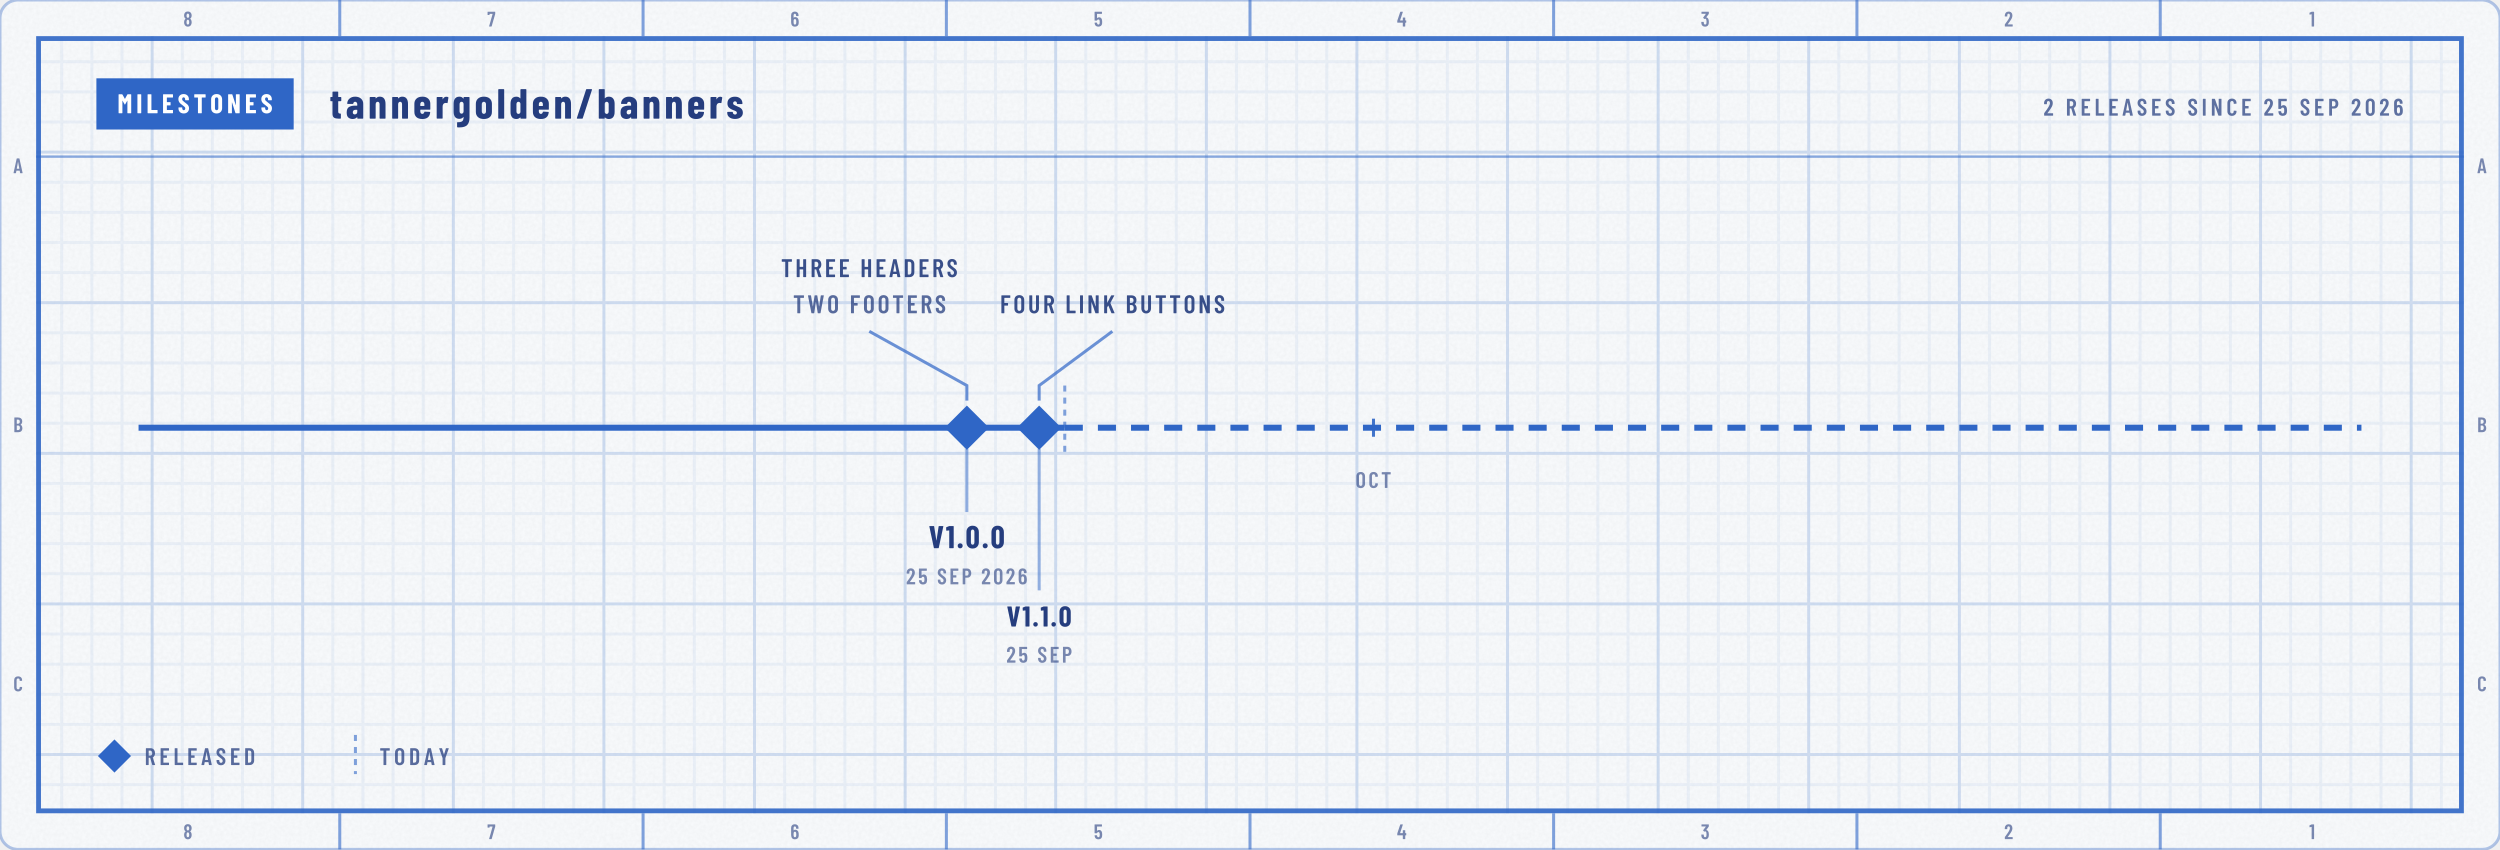
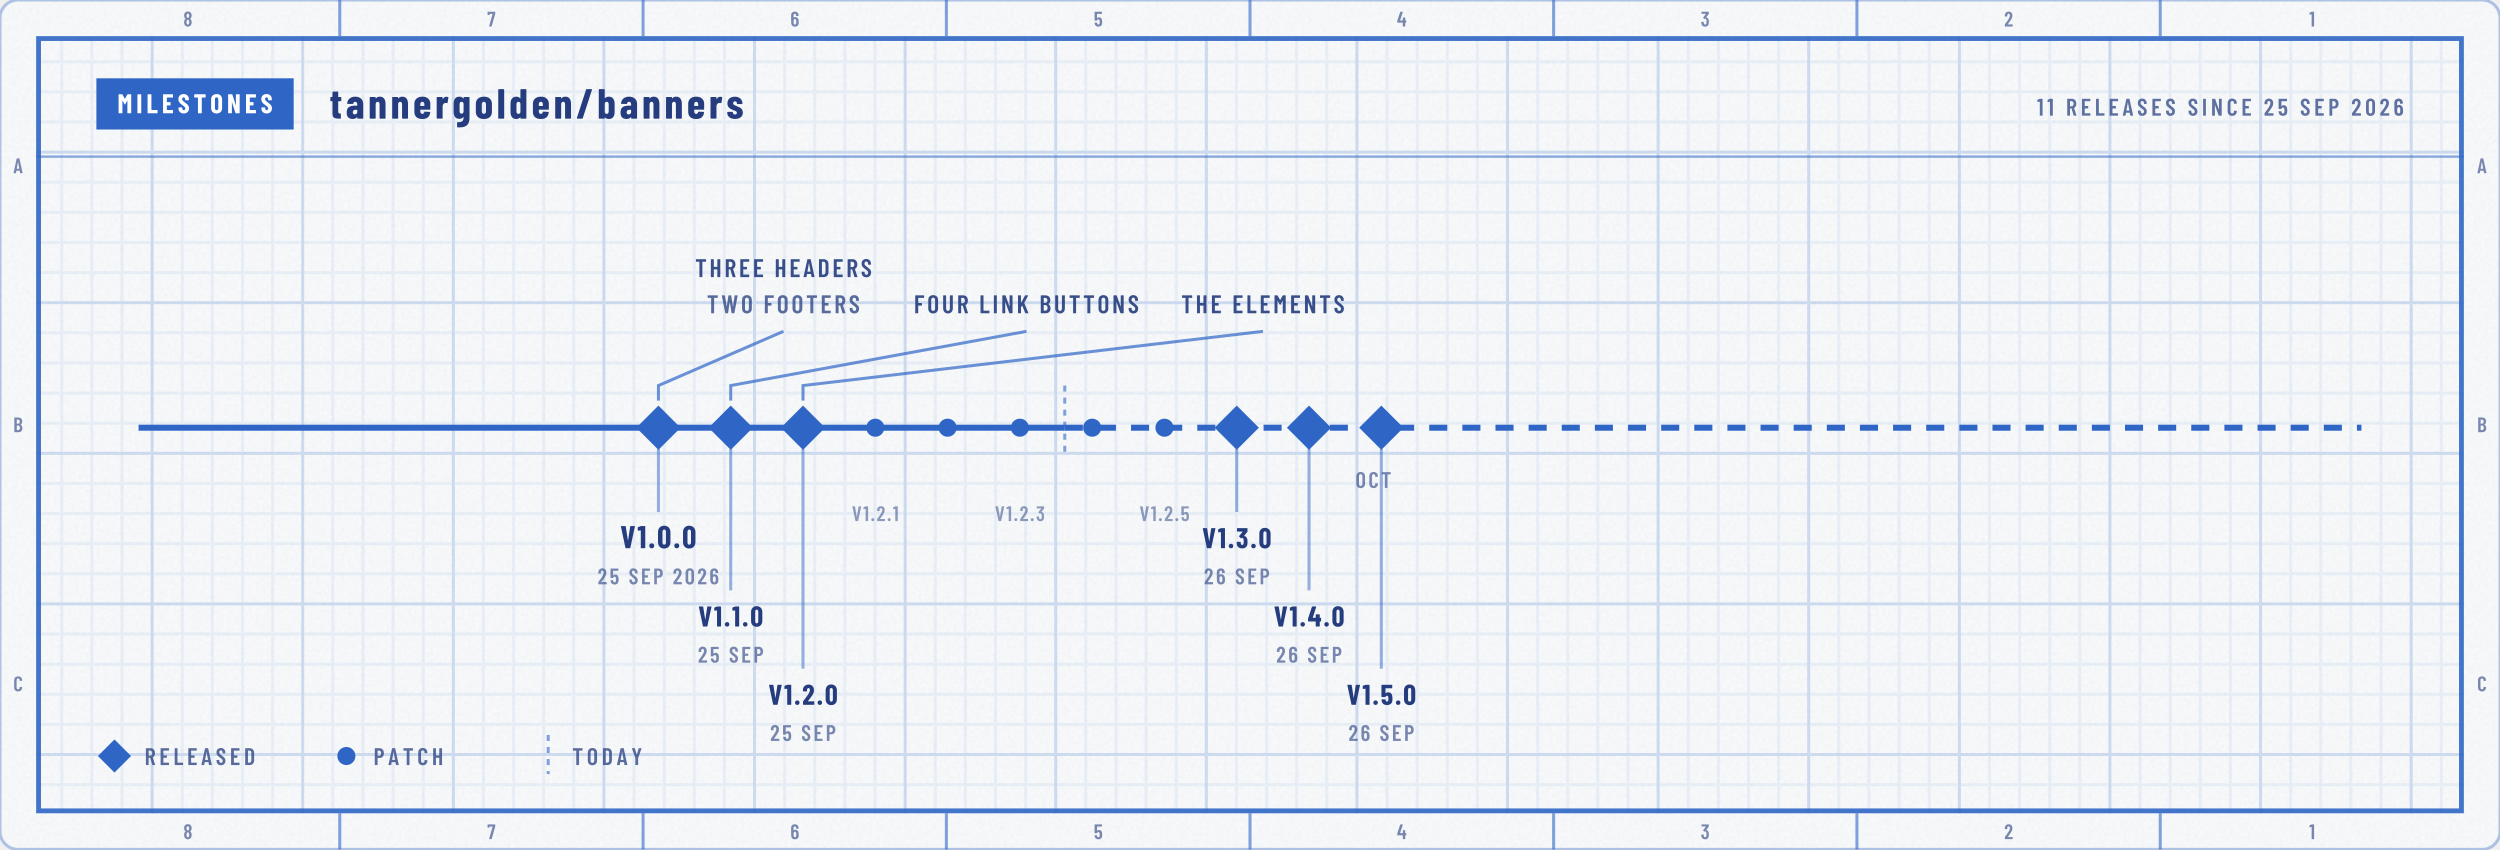
<svg xmlns="http://www.w3.org/2000/svg" width="830" height="282" viewBox="0 0 830 282" role="img" aria-labelledby="t d">
  <defs>
    <clipPath id="kc1">
      <rect x="0" y="0" width="830" height="282" rx="6" />
    </clipPath>
    <filter id="kn2" x="0" y="0" width="100%" height="100%">
      <feTurbulence type="fractalNoise" baseFrequency=".85" numOctaves="2" stitchTiles="stitch" />
      <feColorMatrix values="0 0 0 0 0 0 0 0 0 0 0 0 0 0 0 0 0 0 0.035 0" />
    </filter>
    <pattern id="kp3" width="10" height="10" patternUnits="userSpaceOnUse">
      <path d="M10 .5H.5V10" fill="none" stroke="#2F66C6" stroke-opacity="0.07" />
    </pattern>
    <pattern id="kp4" width="50" height="50" patternUnits="userSpaceOnUse">
      <path d="M50 .5H.5V50" fill="none" stroke="#2F66C6" stroke-opacity="0.14" />
    </pattern>
    <clipPath id="kc5">
      <rect x="12" y="12" width="806" height="258" />
    </clipPath>
+     <path id="m46" d="M35 69Q35 100 55 120Q75 140 106 140Q137 140 156 120Q176 100 176 69Q176 38 156 18Q136 -2 106 -2Q75 -2 55 18Q35 38 35 69Z" />
    <path id="m48" d="M38 183V517Q38 604 89 658Q140 711 224 711Q309 711 360 658Q412 604 412 517V183Q412 96 360 42Q309 -11 224 -11Q140 -11 89 42Q38 96 38 183ZM296 176V524Q296 563 276 586Q257 610 224 610Q192 610 173 586Q154 563 154 524V176Q154 137 173 114Q192 90 224 90Q257 90 276 114Q296 137 296 176Z" />
    <path id="m49" d="M122 700H218Q223 700 226 696Q230 693 230 688V12Q230 7 226 4Q223 0 218 0H126Q121 0 118 4Q114 7 114 12V576Q114 578 112 580Q111 582 109 581L27 565H24Q13 565 13 576L10 643Q10 653 18 657L107 697Q114 700 122 700Z" />
    <path id="m50" d="M173 100H392Q397 100 400 96Q404 93 404 88V12Q404 7 400 4Q397 0 392 0H43Q38 0 34 4Q31 7 31 12V92Q31 101 36 107L75 160Q114 212 152 266Q189 320 215 363Q273 459 273 522Q273 562 256 585Q238 608 209 608Q180 608 163 586Q146 563 147 526V487Q147 482 144 478Q140 475 135 475H41Q36 475 32 478Q29 482 29 487V530Q33 610 84 659Q134 708 214 708Q293 708 342 656Q390 605 390 521Q390 471 373 422Q356 373 319 317Q294 277 260 229Q225 181 214 166Q184 126 170 106Q168 104 169 102Q170 100 173 100Z" />
    <path id="m51" d="M387 218Q387 169 380 134Q368 66 326 29Q283 -8 210 -8Q134 -8 86 32Q38 73 32 143Q30 165 28 207Q28 219 40 219H132Q144 219 144 207Q146 173 148 156Q153 125 169 108Q185 92 210 92Q234 92 250 108Q266 123 271 152Q276 182 276 230Q276 281 269 315Q263 341 248 355Q233 369 210 369Q195 369 183 360Q177 356 174 356Q172 356 166 360L119 408Q115 412 115 417Q115 421 118 425L243 595Q245 597 244 599Q242 601 239 601H49Q44 601 40 604Q37 608 37 613V688Q37 693 40 696Q44 700 49 700H373Q378 700 382 696Q385 693 385 688V609Q385 602 380 594L266 438Q262 432 268 431Q309 426 338 392Q368 358 378 307Q387 267 387 218Z" />
    <path id="m52" d="M443 275V194Q443 189 440 186Q436 182 431 182H401Q396 182 396 177V12Q396 7 392 4Q389 0 384 0H292Q287 0 284 4Q280 7 280 12V177Q280 182 275 182H29Q24 182 20 186Q17 189 17 194V259Q17 268 19 274L158 690Q161 700 171 700H271Q277 700 280 696Q283 693 281 686L153 293Q152 287 157 287H275Q280 287 280 292V412Q280 417 284 420Q287 424 292 424H384Q389 424 392 420Q396 417 396 412V292Q396 287 401 287H431Q436 287 440 284Q443 280 443 275Z" />
    <path id="m53" d="M400 216Q400 175 396 146Q391 72 344 32Q297 -8 219 -8Q145 -8 99 30Q53 68 43 144L40 172Q40 184 52 184H144Q156 184 157 172Q157 166 159 154Q171 92 219 92Q244 92 260 108Q275 124 280 153Q284 178 284 217Q284 254 278 281Q273 307 258 322Q242 336 219 336Q171 336 157 290Q154 279 144 279H51Q46 279 42 282Q39 286 39 291V688Q39 693 42 696Q46 700 51 700H377Q382 700 386 696Q389 693 389 688V612Q389 607 386 604Q382 600 377 600H160Q155 600 155 595V400Q155 397 157 396Q159 396 161 398Q178 416 202 426Q227 437 254 437Q314 437 350 398Q387 360 394 290Q400 259 400 216Z" />
    <path id="m54" d="M401 216Q401 193 399 151Q394 75 346 34Q299 -8 221 -8Q147 -8 101 30Q55 69 46 144Q40 171 40 207L39 532Q39 613 88 660Q138 708 219 708Q295 708 343 660Q391 612 391 532V507Q391 502 388 498Q384 495 379 495H287Q282 495 278 498Q275 502 275 507V526Q275 560 258 582Q242 605 219 605Q191 605 174 583Q156 561 156 526V423Q156 420 158 419Q160 418 162 420Q191 447 234 447Q303 447 346 403Q389 359 396 286Q401 253 401 216ZM284 224Q284 250 279 295Q267 353 220 353Q196 353 180 338Q165 322 160 292Q156 257 156 224Q156 195 159 157Q164 125 180 108Q195 91 220 91Q245 91 260 109Q276 127 281 160Q284 196 284 224Z" />
    <path id="m55" d="M90 13 255 594Q257 600 251 600H116Q111 600 111 595V559Q111 554 108 550Q104 547 99 547H28Q23 547 20 550Q16 554 16 559L17 688Q17 693 20 696Q24 700 29 700H368Q373 700 376 696Q380 693 380 688V607Q380 603 378 593L211 10Q208 0 197 0H100Q87 0 90 13Z" />
    <path id="m56" d="M325 364Q358 345 375 306Q396 259 396 200Q396 147 380 107Q360 53 318 22Q275 -8 216 -8Q158 -8 116 22Q73 52 53 106Q38 148 38 200Q38 259 56 301Q71 341 109 363Q113 366 109 369Q76 390 58 427Q38 470 38 523Q38 581 58 620Q78 664 120 688Q161 712 216 712Q270 712 312 688Q353 665 374 621Q396 579 396 523Q396 471 376 429Q358 392 325 371Q319 367 325 364ZM159 559Q152 541 152 513Q152 483 162 456Q169 435 183 423Q197 411 216 411Q237 411 252 424Q266 436 273 459Q281 483 281 513Q281 547 271 568Q264 589 250 600Q236 612 216 612Q198 612 184 602Q171 591 164 573ZM281 206Q281 244 272 271Q266 295 252 308Q237 322 216 322Q195 322 180 308Q166 294 160 268Q152 242 152 208Q152 177 158 151Q163 123 178 108Q194 92 216 92Q239 92 255 108Q271 124 276 153Q281 180 281 206Z" />
    <path id="m65" d="M325 11 306 116Q306 121 300 121H154Q148 121 148 116L129 11Q128 0 116 0H25Q11 0 14 13L162 689Q164 700 175 700H281Q292 700 294 689L442 13V9Q442 0 431 0H338Q326 0 325 11ZM171 212H282Q288 212 287 217L229 533Q228 536 226 536Q224 536 223 533L166 217Q165 212 171 212Z" />
    <path id="m66" d="M242 0H66Q61 0 58 4Q54 7 54 12V688Q54 693 58 696Q61 700 66 700H224Q319 700 373 652Q427 604 427 512Q427 409 354 365Q349 362 352 359Q391 334 413 292Q435 250 435 192Q435 100 382 50Q328 0 242 0ZM170 595V409Q170 404 175 404H226Q267 404 290 429Q313 454 313 500Q313 548 290 574Q267 600 226 600H175Q170 600 170 595ZM319 208Q319 260 296 290Q273 319 233 319H175Q170 319 170 314V106Q170 101 175 101H233Q273 101 296 129Q319 157 319 208Z" />
    <path id="m67" d="M42 180V521Q42 607 94 658Q145 708 230 708Q316 708 368 658Q420 607 420 521V509Q420 504 416 500Q413 496 408 496L315 492Q303 492 303 504V529Q303 564 283 586Q263 608 230 608Q198 608 178 586Q158 564 158 529V171Q158 136 178 114Q198 92 230 92Q263 92 283 114Q303 136 303 171V196Q303 201 306 204Q310 208 315 208L408 204Q413 204 416 200Q420 197 420 192V180Q420 95 368 44Q316 -8 230 -8Q145 -8 94 44Q42 95 42 180Z" />
    <path id="m68" d="M54 12V688Q54 693 58 696Q61 700 66 700H237Q323 700 374 648Q426 596 426 509V191Q426 104 374 52Q323 0 237 0H66Q61 0 58 4Q54 7 54 12ZM175 100 235 101Q268 101 288 128Q309 154 310 198V502Q310 547 290 574Q269 600 234 600H175Q170 600 170 595V105Q170 100 175 100Z" />
    <path id="m69" d="M391 600H175Q170 600 170 595V406Q170 401 175 401H303Q308 401 312 398Q315 394 315 389V312Q315 307 312 304Q308 300 303 300H175Q170 300 170 295V105Q170 100 175 100H391Q396 100 400 96Q403 93 403 88V12Q403 7 400 4Q396 0 391 0H66Q61 0 58 4Q54 7 54 12V688Q54 693 58 696Q61 700 66 700H391Q396 700 400 696Q403 693 403 688V612Q403 607 400 604Q396 600 391 600Z" />
    <path id="m70" d="M390 600H175Q170 600 170 595V406Q170 401 175 401H302Q307 401 310 398Q314 394 314 389V312Q314 307 310 304Q307 300 302 300H175Q170 300 170 295V12Q170 7 166 4Q163 0 158 0H66Q61 0 58 4Q54 7 54 12V688Q54 693 58 696Q61 700 66 700H390Q395 700 398 696Q402 693 402 688V612Q402 607 398 604Q395 600 390 600Z" />
    <path id="m72" d="M319 700H411Q416 700 420 696Q423 693 423 688V12Q423 7 420 4Q416 0 411 0H319Q314 0 310 4Q307 7 307 12V295Q307 300 302 300H175Q170 300 170 295V12Q170 7 166 4Q163 0 158 0H66Q61 0 58 4Q54 7 54 12V688Q54 693 58 696Q61 700 66 700H158Q163 700 166 696Q170 693 170 688V406Q170 401 175 401H302Q307 401 307 406V688Q307 693 310 696Q314 700 319 700Z" />
    <path id="m73" d="M54 12V688Q54 693 58 696Q61 700 66 700H158Q163 700 166 696Q170 693 170 688V12Q170 7 166 4Q163 0 158 0H66Q61 0 58 4Q54 7 54 12Z" />
    <path id="m75" d="M54 12V688Q54 693 58 696Q61 700 66 700H158Q163 700 166 696Q170 693 170 688V412Q170 408 172 408Q174 407 176 410L326 691Q331 700 341 700H440Q447 700 449 696Q451 692 448 686L298 405Q297 401 297 399L459 14Q460 12 460 8Q460 0 450 0H351Q340 0 337 9L219 298Q218 301 216 300Q214 300 212 298L172 231Q170 227 170 225V12Q170 7 166 4Q163 0 158 0H66Q61 0 58 4Q54 7 54 12Z" />
    <path id="m76" d="M54 12V688Q54 693 58 696Q61 700 66 700H158Q163 700 166 696Q170 693 170 688V105Q170 100 175 100H391Q396 100 400 96Q403 93 403 88V12Q403 7 400 4Q396 0 391 0H66Q61 0 58 4Q54 7 54 12Z" />
+     <path id="m77" d="M383 700H475Q480 700 484 696Q487 693 487 688V12Q487 7 484 4Q480 0 475 0H383Q378 0 374 4Q371 7 371 12V484Q371 488 369 488Q367 488 365 485L278 327Q273 319 269 319Q265 319 260 327L173 485Q171 488 169 488Q167 488 167 484V12Q167 7 164 4Q160 0 155 0H63Q58 0 54 4Q51 7 51 12V688Q51 693 54 696Q58 700 63 700H155Q165 700 170 692L267 521Q270 517 273 521L368 692Q373 700 383 700Z" />
    <path id="m78" d="M350 700H441Q446 700 450 696Q453 693 453 688V12Q453 7 450 4Q446 0 441 0H336Q326 0 323 10L174 434Q173 437 170 436Q168 436 168 433L169 12Q169 7 166 4Q162 0 157 0H66Q61 0 58 4Q54 7 54 12V688Q54 693 58 696Q61 700 66 700H169Q179 700 182 690L332 269Q333 266 336 266Q338 267 338 270V688Q338 693 342 696Q345 700 350 700Z" />
    <path id="m79" d="M42 182V518Q42 604 94 656Q147 708 233 708Q319 708 372 656Q425 604 425 518V182Q425 96 372 44Q319 -8 233 -8Q147 -8 94 44Q42 96 42 182ZM309 177V523Q309 561 288 584Q267 608 233 608Q199 608 178 584Q158 561 158 523V177Q158 139 178 116Q199 92 233 92Q267 92 288 116Q309 139 309 177Z" />
    <path id="m80" d="M432 495Q432 405 384 350Q337 295 259 295H174Q169 295 169 290V12Q169 7 166 4Q162 0 157 0H65Q60 0 56 4Q53 7 53 12V689Q53 694 56 698Q60 701 65 701H253Q306 701 346 675Q387 649 410 602Q432 555 432 495ZM316 492Q316 542 294 572Q271 601 234 601H174Q169 601 169 596V391Q169 386 174 386H234Q271 386 294 414Q316 443 316 492Z" />
    <path id="m82" d="M318 10 233 297Q231 301 228 301H175Q170 301 170 296V12Q170 7 166 4Q163 0 158 0H66Q61 0 58 4Q54 7 54 12V688Q54 693 58 696Q61 700 66 700H254Q307 700 348 674Q388 649 410 602Q433 556 433 496Q433 434 409 389Q385 344 342 321Q338 320 339 315L437 14Q438 12 438 9Q438 0 427 0H331Q321 0 318 10ZM170 595V396Q170 391 175 391H236Q272 391 294 419Q317 447 317 495Q317 543 294 572Q272 600 236 600H175Q170 600 170 595Z" />
    <path id="m83" d="M34 173V199Q34 204 38 208Q41 211 46 211H137Q142 211 146 208Q149 204 149 199V179Q149 140 168 116Q188 92 219 92Q250 92 270 114Q290 137 290 174Q290 200 279 219Q268 238 248 255Q228 272 184 304Q134 340 104 368Q73 396 52 436Q32 475 32 527Q32 610 82 659Q132 708 214 708Q297 708 348 656Q399 605 399 520V496Q399 491 396 488Q392 484 387 484H297Q292 484 288 488Q285 491 285 496V522Q285 561 266 584Q246 608 214 608Q184 608 165 586Q146 565 146 527Q146 491 166 466Q187 441 247 397Q308 352 339 324Q370 295 387 261Q404 227 404 180Q404 95 353 44Q302 -8 219 -8Q136 -8 85 42Q34 92 34 173Z" />
    <path id="m84" d="M425 688V612Q425 607 422 604Q418 600 413 600H286Q281 600 281 595V12Q281 7 278 4Q274 0 269 0H177Q172 0 168 4Q165 7 165 12V595Q165 600 160 600H40Q35 600 32 604Q28 607 28 612V688Q28 693 32 696Q35 700 40 700H413Q418 700 422 696Q425 693 425 688Z" />
    <path id="m85" d="M50 194V688Q50 693 54 696Q57 700 62 700H154Q159 700 162 696Q166 693 166 688V182Q166 142 186 117Q206 92 239 92Q272 92 292 117Q312 142 312 182V688Q312 693 316 696Q319 700 324 700H416Q421 700 424 696Q428 693 428 688V194Q428 103 376 48Q324 -8 239 -8Q153 -8 102 48Q50 103 50 194Z" />
+     <path id="m86" d="M171 11 28 687 27 691Q27 700 38 700H139Q151 700 152 689L235 208Q236 205 238 205Q240 205 241 208L322 689Q323 700 335 700H433Q446 700 443 687L299 11Q297 0 286 0H184Q173 0 171 11Z" />
    <path id="m87" d="M157 11 24 687 23 691Q23 700 34 700H130Q142 700 143 689L213 272Q214 269 216 269Q218 269 219 272L282 689Q283 700 295 700H375Q387 700 388 689L456 272Q457 269 459 269Q461 269 462 272L525 689Q526 700 538 700H631Q644 700 642 687L515 11Q514 0 502 0H417Q405 0 404 11L337 436Q336 440 334 440Q332 440 331 436L269 11Q268 0 256 0H170Q158 0 157 11Z" />
    <path id="m89" d="M170 13V286L169 292L30 686Q29 688 29 691Q29 700 40 700H136Q147 700 150 690L225 433Q226 430 228 430Q230 430 231 433L306 690Q309 700 320 700H416Q422 700 425 696Q428 693 426 686L287 292L286 286V13Q286 8 282 4Q279 1 274 1H182Q177 1 174 4Q170 8 170 13Z" />
    <path id="n46" d="M33 75Q33 110 55 132Q77 154 112 154Q147 154 169 132Q191 110 191 75Q191 41 168 18Q146 -4 112 -4Q78 -4 56 18Q33 41 33 75Z" />
    <path id="n47" d="M18 14 237 690Q240 700 250 700H367Q373 700 376 696Q379 693 377 686L158 10Q155 0 145 0H28Q22 0 19 4Q16 7 18 14Z" />
    <path id="n48" d="M30 191V509Q30 600 84 656Q138 711 226 711Q284 711 329 686Q374 661 398 615Q423 569 423 509V191Q423 131 398 85Q374 39 329 14Q284 -11 226 -11Q138 -11 84 44Q30 100 30 191ZM282 183V517Q282 550 266 570Q251 590 226 590Q201 590 186 570Q171 550 171 517V183Q171 150 186 130Q201 110 226 110Q251 110 266 130Q282 150 282 183Z" />
    <path id="n49" d="M115 700H236Q241 700 244 696Q248 693 248 688V12Q248 7 244 4Q241 0 236 0H119Q114 0 110 4Q107 7 107 12V558Q107 562 102 562L25 553H23Q12 553 12 564L9 650Q9 660 18 664L100 697Q108 700 115 700Z" />
+     <path id="n50" d="M200 121H409Q414 121 418 118Q421 114 421 109V12Q421 7 418 4Q414 0 409 0H39Q34 0 30 4Q27 7 27 12V113Q27 122 32 128Q72 181 88 200Q176 313 213 371Q267 457 267 516Q267 550 254 568Q240 587 217 587Q194 587 180 568Q166 550 167 521V480Q167 475 164 472Q160 468 155 468H36Q31 468 28 472Q24 475 24 480V527Q28 609 83 658Q138 708 223 708Q307 708 358 655Q410 602 410 515Q410 463 394 416Q377 369 340 315Q312 274 244 187L197 127Q195 125 196 123Q197 121 200 121Z" />
+     <path id="n51" d="M404 222Q404 178 400 147Q392 75 344 34Q297 -8 217 -8Q134 -8 82 36Q30 80 26 153Q23 180 23 211Q23 223 35 223H152Q164 223 164 211Q164 188 167 168Q170 142 183 128Q196 113 217 113Q237 113 250 127Q263 141 267 165Q270 200 270 237Q270 284 265 311Q261 334 248 346Q236 359 217 359Q202 359 187 346Q181 342 179 342Q175 342 170 347L110 408Q106 412 106 417Q106 421 109 425L230 574Q232 576 231 578Q230 580 227 580H47Q42 580 38 584Q35 587 35 592V688Q35 693 38 696Q42 700 47 700H391Q396 700 400 696Q403 693 403 688V588Q403 580 398 573L286 432Q285 430 285 428Q285 426 287 426Q331 422 362 386Q392 350 399 296Q404 258 404 222Z" />
+     <path id="n52" d="M470 292V189Q470 184 466 180Q463 177 458 177H427Q422 177 422 172V12Q422 7 418 4Q415 0 410 0H293Q288 0 284 4Q281 7 281 12V172Q281 177 276 177H26Q21 177 18 180Q14 184 14 189V271Q14 280 16 286L149 690Q152 700 162 700H289Q295 700 298 696Q301 693 299 686L179 310Q178 304 183 304H276Q281 304 281 309V413Q281 418 284 422Q288 425 293 425H410Q415 425 418 422Q422 418 422 413V309Q422 304 427 304H458Q463 304 466 300Q470 297 470 292Z" />
+     <path id="n53" d="M416 218Q416 185 413 155Q409 78 358 35Q308 -8 223 -8Q143 -8 94 32Q45 72 35 151L32 179Q32 191 44 191H161Q173 191 174 179Q174 173 176 163Q185 113 223 113Q243 113 256 126Q268 140 272 164Q275 190 275 219Q275 240 271 270Q267 293 254 305Q242 317 223 317Q185 317 174 282Q171 271 161 271H43Q38 271 34 274Q31 278 31 283V688Q31 693 34 696Q38 700 43 700H396Q401 700 404 696Q408 693 408 688V591Q408 586 404 582Q401 579 396 579H177Q172 579 172 574V406Q172 403 174 402Q176 401 178 404Q195 421 218 430Q241 439 267 439Q331 439 370 397Q408 355 412 280Q416 242 416 218Z" />
    <path id="n69" d="M399 579H190Q185 579 185 574V416Q185 411 190 411H310Q315 411 318 408Q322 404 322 399V302Q322 297 318 294Q315 290 310 290H190Q185 290 185 285V126Q185 121 190 121H399Q404 121 408 118Q411 114 411 109V12Q411 7 408 4Q404 0 399 0H56Q51 0 48 4Q44 7 44 12V688Q44 693 48 696Q51 700 56 700H399Q404 700 408 696Q411 693 411 688V591Q411 586 408 582Q404 579 399 579Z" />
    <path id="n73" d="M44 12V688Q44 693 48 696Q51 700 56 700H173Q178 700 182 696Q185 693 185 688V12Q185 7 182 4Q178 0 173 0H56Q51 0 48 4Q44 7 44 12Z" />
    <path id="n76" d="M44 12V688Q44 693 48 696Q51 700 56 700H173Q178 700 182 696Q185 693 185 688V126Q185 121 190 121H400Q405 121 408 118Q412 114 412 109V12Q412 7 408 4Q405 0 400 0H56Q51 0 48 4Q44 7 44 12Z" />
    <path id="n77" d="M379 700H495Q500 700 504 696Q507 693 507 688V12Q507 7 504 4Q500 0 495 0H378Q373 0 370 4Q366 7 366 12V461Q366 465 364 465Q362 465 360 462L282 324Q277 316 274 316Q271 316 266 324L188 462Q186 465 184 465Q182 465 182 461V12Q182 7 178 4Q175 0 170 0H53Q48 0 44 4Q41 7 41 12V688Q41 693 44 696Q48 700 53 700H168Q178 700 183 692L272 533Q275 529 278 533L364 692Q368 700 379 700Z" />
    <path id="n78" d="M342 700H458Q463 700 466 696Q470 693 470 688V12Q470 7 466 4Q463 0 458 0H326Q316 0 313 10L189 397Q188 400 186 400Q183 399 183 396L184 12Q184 7 180 4Q177 0 172 0H56Q51 0 48 4Q44 7 44 12V688Q44 693 48 696Q51 700 56 700H187Q197 700 200 690L325 303Q326 300 328 300Q331 301 331 304L330 688Q330 693 334 696Q337 700 342 700Z" />
    <path id="n79" d="M34 190V510Q34 600 89 654Q144 708 236 708Q328 708 384 654Q439 600 439 510V190Q439 100 384 46Q328 -8 236 -8Q144 -8 89 46Q34 100 34 190ZM298 184V516Q298 548 281 568Q264 587 236 587Q208 587 192 568Q175 548 175 516V184Q175 152 192 132Q208 113 236 113Q264 113 281 132Q298 152 298 184Z" />
    <path id="n83" d="M30 175V204Q30 209 34 212Q37 216 42 216H157Q162 216 166 212Q169 209 169 204V182Q169 151 185 132Q201 113 225 113Q249 113 265 131Q281 149 281 178Q281 208 261 230Q241 251 183 293Q133 329 102 357Q71 385 49 426Q27 467 27 521Q27 606 80 657Q133 708 220 708Q308 708 362 655Q415 602 415 516V492Q415 487 412 484Q408 480 403 480H288Q283 480 280 484Q276 487 276 492V519Q276 550 260 568Q245 587 220 587Q196 587 181 570Q166 552 166 521Q166 491 185 468Q204 445 260 404Q322 358 354 330Q385 301 402 266Q420 232 420 184Q420 96 366 44Q312 -8 224 -8Q166 -8 122 15Q78 38 54 80Q30 121 30 175Z" />
    <path id="n84" d="M444 688V591Q444 586 440 582Q437 579 432 579H307Q302 579 302 574V12Q302 7 298 4Q295 0 290 0H173Q168 0 164 4Q161 7 161 12V574Q161 579 156 579H36Q31 579 28 582Q24 586 24 591V688Q24 693 28 696Q31 700 36 700H432Q437 700 440 696Q444 693 444 688Z" />
    <path id="n86" d="M166 11 23 687 22 691Q22 700 33 700H162Q174 700 175 689L244 249Q245 245 247 245Q249 245 250 249L317 689Q318 700 330 700H455Q468 700 465 687L321 11Q319 0 308 0H179Q168 0 166 11Z" />
    <path id="n97" d="M415 355V12Q415 7 412 4Q408 0 403 0H286Q281 0 278 4Q274 7 274 12V34Q274 37 272 38Q270 39 268 36Q235 -6 166 -8Q108 -8 66 24Q23 56 23 146Q23 239 74 274Q126 309 223 309H269Q274 309 274 314V339Q274 366 260 384Q245 401 223 401Q206 401 194 390Q183 380 180 361Q179 349 167 349L47 350Q35 350 35 362Q40 435 92 478Q144 522 224 522Q309 522 362 476Q415 430 415 355ZM274 158V205Q274 210 269 210H228Q201 210 184 194Q168 179 168 152Q168 127 180 114Q193 101 214 101Q237 101 256 116Q274 132 274 158Z" />
    <path id="n98" d="M414 354V160Q414 81 379 36Q344 -8 275 -8Q219 -8 185 30Q183 32 181 32Q179 31 179 28V12Q179 7 176 4Q172 0 167 0H50Q45 0 42 4Q38 7 38 12V688Q38 693 42 696Q45 700 50 700H167Q172 700 176 696Q179 693 179 688V485Q179 483 181 483Q185 483 189 488Q223 522 275 522Q343 522 378 478Q414 435 414 354ZM226 401Q208 401 195 389Q182 377 179 357V157Q182 137 195 125Q208 113 226 113Q247 113 260 129Q273 145 273 170V344Q273 369 260 385Q247 401 226 401Z" />
    <path id="n100" d="M278 700H395Q400 700 404 696Q407 693 407 688V12Q407 7 404 4Q400 0 395 0H278Q273 0 270 4Q266 7 266 12V28Q266 31 264 32Q262 32 260 30Q226 -8 170 -8Q101 -8 66 36Q31 81 31 160V354Q31 435 66 478Q102 522 170 522Q192 522 216 514Q240 505 260 483Q262 481 264 482Q266 482 266 485V688Q266 693 270 696Q273 700 278 700ZM266 157V357Q263 377 250 389Q237 401 219 401Q198 401 185 385Q172 369 172 344V170Q172 145 185 129Q198 113 219 113Q237 113 250 125Q263 137 266 157Z" />
    <path id="n101" d="M397 213H177Q172 213 172 208V171Q172 146 186 130Q199 113 220 113Q239 113 251 126Q263 138 267 157Q270 167 280 167L395 161Q400 161 404 158Q407 154 406 148Q399 71 352 32Q306 -8 220 -8Q131 -8 81 36Q31 81 31 160V354Q31 430 82 476Q132 522 220 522Q308 522 358 476Q409 430 409 354V225Q409 220 406 216Q402 213 397 213ZM172 344V305Q172 300 177 300H263Q268 300 268 305V344Q268 369 254 385Q241 401 220 401Q199 401 186 385Q172 369 172 344Z" />
    <path id="n103" d="M279 514H396Q401 514 404 510Q408 507 408 502V24Q408 -87 356 -147Q303 -207 167 -207Q140 -207 125 -206Q113 -205 113 -193V-95Q113 -82 126 -84Q185 -86 216 -72Q246 -59 256 -32Q267 -5 267 39Q267 42 265 42Q263 42 261 39Q243 15 218 6Q192 -4 168 -4Q99 -4 65 40Q31 85 31 164V354Q31 435 66 478Q100 522 168 522Q229 522 261 477Q263 474 265 475Q267 476 267 479V502Q267 507 270 510Q274 514 279 514ZM267 175V344Q267 369 254 385Q240 401 219 401Q198 401 185 385Q172 369 172 344V175Q172 150 185 134Q198 118 219 118Q240 118 254 134Q267 150 267 175Z" />
    <path id="n108" d="M34 12V688Q34 693 38 696Q41 700 46 700H163Q168 700 172 696Q175 693 175 688V12Q175 7 172 4Q168 0 163 0H46Q41 0 38 4Q34 7 34 12Z" />
    <path id="n110" d="M413 351V12Q413 7 410 4Q406 0 401 0H284Q279 0 276 4Q272 7 272 12V340Q272 369 260 385Q249 401 227 401Q204 401 192 384Q179 368 179 338V12Q179 7 176 4Q172 0 167 0H50Q45 0 42 4Q38 7 38 12V502Q38 507 42 510Q45 514 50 514H167Q172 514 176 510Q179 507 179 502V483Q179 480 182 480Q184 480 188 484Q220 522 277 522Q345 522 379 477Q413 432 413 351Z" />
    <path id="n111" d="M31 160V354Q31 430 82 476Q133 522 221 522Q310 522 361 476Q412 430 412 354V160Q412 82 362 37Q311 -8 221 -8Q132 -8 82 37Q31 82 31 160ZM271 171V344Q271 369 257 385Q243 401 221 401Q199 401 186 385Q172 369 172 344V171Q172 146 186 130Q199 114 221 114Q243 114 257 130Q271 146 271 171Z" />
    <path id="n114" d="M310 510Q318 505 316 495L297 378Q296 367 283 370Q272 374 256 374Q241 374 230 370Q207 366 193 342Q179 319 179 288V13Q179 8 176 4Q172 1 167 1H50Q45 1 42 4Q38 8 38 13V502Q38 507 42 510Q45 514 50 514H167Q172 514 176 510Q179 507 179 502V463Q179 459 180 458Q182 458 184 461Q211 520 268 520Q295 520 310 510Z" />
    <path id="n115" d="M24 142V149Q24 154 28 158Q31 161 36 161H146Q151 161 154 158Q158 154 158 149V146Q158 125 173 112Q188 98 210 98Q230 98 242 110Q253 121 253 139Q253 161 234 174Q215 186 192 194Q168 203 159 206Q104 226 66 262Q29 297 29 364Q29 437 77 479Q125 521 205 521Q288 521 336 477Q385 433 385 358Q385 353 382 350Q378 346 373 346H266Q261 346 258 350Q254 353 254 358V366Q254 386 242 398Q229 411 209 411Q188 411 176 398Q164 384 164 366Q164 342 184 328Q205 315 247 299Q290 283 320 266Q351 250 373 220Q395 189 395 143Q395 74 344 34Q294 -7 210 -7Q125 -7 74 34Q24 74 24 142Z" />
    <path id="n116" d="M260 415H204Q199 415 199 410V172Q199 143 210 132Q221 121 243 122H250Q255 122 258 118Q262 115 262 110V12Q262 7 258 4Q255 0 250 0H210Q137 0 100 24Q63 49 63 118V410Q63 415 58 415H25Q20 415 16 418Q13 422 13 427V502Q13 507 16 510Q20 514 25 514H58Q63 514 63 519V630Q63 635 66 638Q70 642 75 642H187Q192 642 196 638Q199 635 199 630V519Q199 514 204 514H260Q265 514 268 510Q272 507 272 502V427Q272 422 268 418Q265 415 260 415Z" />
  </defs>
  <rect y="0" width="830" height="282" rx="6" fill="#FFFFFF" stroke="#2F66C6" stroke-opacity=".35" />
  <rect y="0" width="830" height="282" rx="6" fill="#2F66C6" fill-opacity=".03" />
  <rect y="0" width="830" height="282" clip-path="url(#kc1)" filter="url(#kn2)" />
  <g clip-path="url(#kc5)">
    <rect y="0" width="830" height="282" fill="url(#kp3)" />
    <rect y="0" width="830" height="282" fill="url(#kp4)" />
  </g>
  <rect x="12.8" y="12.8" width="804.4" height="256.4" fill="none" stroke="#2F66C6" stroke-opacity="0.9" stroke-width="1.6" />
  <path d="M112.8 0V12M112.8 270V282M213.5 0V12M213.5 270V282M314.2 0V12M314.2 270V282M415 0V12M415 270V282M515.8 0V12M515.8 270V282M616.5 0V12M616.5 270V282M717.2 0V12M717.2 270V282" stroke="#2F66C6" stroke-opacity="0.6" />
  <g transform="scale(0.007 -0.007)" fill="#253D7E" fill-opacity="0.6">
    <use href="#m56" x="8694" y="-1257" />
    <use href="#m56" x="8694" y="-39800" />
    <use href="#m55" x="23108" y="-1257" />
    <use href="#m55" x="23108" y="-39800" />
    <use href="#m54" x="37482" y="-1257" />
    <use href="#m54" x="37482" y="-39800" />
    <use href="#m53" x="51875" y="-1257" />
    <use href="#m53" x="51875" y="-39800" />
    <use href="#m52" x="66253" y="-1257" />
    <use href="#m52" x="66253" y="-39800" />
    <use href="#m51" x="80662" y="-1257" />
    <use href="#m51" x="80662" y="-39800" />
    <use href="#m50" x="95055" y="-1257" />
    <use href="#m50" x="95055" y="-39800" />
    <use href="#m49" x="109524" y="-1257" />
    <use href="#m49" x="109524" y="-39800" />
    <use href="#m65" x="629" y="-8214" />
    <use href="#m65" x="117486" y="-8214" />
    <use href="#m66" x="626" y="-20500" />
    <use href="#m66" x="117483" y="-20500" />
    <use href="#m67" x="629" y="-32786" />
    <use href="#m67" x="117486" y="-32786" />
  </g>
  <rect x="32" y="26" width="65.5" height="17" fill="#2F66C6" />
  <g transform="translate(39 37.6) scale(0.009 -0.009)" fill="#FFFFFF">
    <use href="#n77" x="0" />
    <use href="#n73" x="692" />
    <use href="#n76" x="1067" />
    <use href="#n69" x="1637" />
    <use href="#n83" x="2220" />
    <use href="#n84" x="2808" />
    <use href="#n79" x="3421" />
    <use href="#n78" x="4038" />
    <use href="#n69" x="4697" />
    <use href="#n83" x="5279" />
  </g>
  <g transform="translate(109.5 39.4) scale(0.014 -0.014)" fill="#253D7E">
    <use href="#n116" x="0" />
    <use href="#n97" x="377" />
    <use href="#n110" x="908" />
    <use href="#n110" x="1441" />
    <use href="#n101" x="1974" />
    <use href="#n114" x="2496" />
    <use href="#n103" x="2905" />
    <use href="#n111" x="3432" />
    <use href="#n108" x="3960" />
    <use href="#n100" x="4254" />
    <use href="#n101" x="4785" />
    <use href="#n110" x="5307" />
    <use href="#n47" x="5840" />
    <use href="#n98" x="6340" />
    <use href="#n97" x="6871" />
    <use href="#n110" x="7403" />
    <use href="#n110" x="7935" />
    <use href="#n101" x="8468" />
    <use href="#n114" x="8990" />
    <use href="#n115" x="9400" />
  </g>
-   <g transform="translate(678.4 38.4) scale(0.008 -0.008)" fill="#253D7E" fill-opacity="0.72">
-     <use href="#m50" x="0" />
-     <use href="#m82" x="925" />
-     <use href="#m69" x="1536" />
-     <use href="#m76" x="2121" />
-     <use href="#m69" x="2686" />
-     <use href="#m65" x="3271" />
-     <use href="#m83" x="3877" />
-     <use href="#m69" x="4461" />
-     <use href="#m83" x="5046" />
-     <use href="#m83" x="5980" />
-     <use href="#m73" x="6564" />
-     <use href="#m78" x="6938" />
-     <use href="#m67" x="7595" />
-     <use href="#m69" x="8202" />
-     <use href="#m50" x="9137" />
-     <use href="#m53" x="9712" />
-     <use href="#m83" x="10640" />
-     <use href="#m69" x="11224" />
-     <use href="#m80" x="11809" />
-     <use href="#m50" x="12766" />
-     <use href="#m48" x="13341" />
-     <use href="#m50" x="13941" />
-     <use href="#m54" x="14516" />
+   <g transform="translate(676.3 38.4) scale(0.008 -0.008)" fill="#253D7E" fill-opacity="0.72">
+     <use href="#m49" x="0" />
+     <use href="#m49" x="424" />
+     <use href="#m82" x="1198" />
+     <use href="#m69" x="1809" />
+     <use href="#m76" x="2394" />
+     <use href="#m69" x="2959" />
+     <use href="#m65" x="3544" />
+     <use href="#m83" x="4150" />
+     <use href="#m69" x="4734" />
+     <use href="#m83" x="5319" />
+     <use href="#m83" x="6253" />
+     <use href="#m73" x="6837" />
+     <use href="#m78" x="7211" />
+     <use href="#m67" x="7868" />
+     <use href="#m69" x="8475" />
+     <use href="#m50" x="9410" />
+     <use href="#m53" x="9985" />
+     <use href="#m83" x="10913" />
+     <use href="#m69" x="11497" />
+     <use href="#m80" x="12082" />
+     <use href="#m50" x="13039" />
+     <use href="#m48" x="13614" />
+     <use href="#m50" x="14214" />
+     <use href="#m54" x="14789" />
  </g>
  <path d="M12 52H818" fill="none" stroke="#2F66C6" stroke-opacity="0.55" stroke-width=".8" />
  <path d="M46 142H353.5" stroke="#2F66C6" stroke-width="2" />
  <path d="M353.5 142H784" stroke="#2F66C6" stroke-width="2" stroke-dasharray="6 5" />
  <g transform="translate(450 162) scale(0.0075 -0.0075)" fill="#253D7E" fill-opacity="0.6">
    <use href="#m79" x="0" />
    <use href="#m67" x="574" />
    <use href="#m84" x="1137" />
  </g>
  <path d="M456 139V145" fill="none" stroke="#2F66C6" stroke-opacity="0.9" />
  <path d="M353.5 128V152" fill="none" stroke="#2F66C6" stroke-opacity="0.6" stroke-dasharray="2 2" />
-   <path d="M321 149V170" fill="none" stroke="#2F66C6" stroke-opacity="0.5" />
-   <path d="M321 135.5l6.5 6.5l-6.5 6.5l-6.5 -6.5z" fill="#2F66C6" stroke="#2F66C6" stroke-width="1.2" />
-   <g transform="translate(308.3 182) scale(0.0105 -0.0105)" fill="#253D7E">
+   <path d="M218.6 149V170" fill="none" stroke="#2F66C6" stroke-opacity="0.5" />
+   <path d="M218.6 135.5l6.5 6.5l-6.5 6.5l-6.5 -6.5z" fill="#2F66C6" stroke="#2F66C6" stroke-width="1.2" />
+   <g transform="translate(205.9 182) scale(0.0105 -0.0105)" fill="#253D7E">
    <use href="#n86" x="0" />
    <use href="#n49" x="545" />
    <use href="#n46" x="886" />
    <use href="#n48" x="1166" />
    <use href="#n46" x="1677" />
    <use href="#n48" x="1957" />
  </g>
-   <g transform="translate(300.8 194) scale(0.0075 -0.0075)" fill="#253D7E" fill-opacity="0.6">
+   <g transform="translate(198.4 194) scale(0.0075 -0.0075)" fill="#253D7E" fill-opacity="0.6">
    <use href="#m50" x="0" />
    <use href="#m53" x="532" />
    <use href="#m83" x="1373" />
    <use href="#m69" x="1914" />
    <use href="#m80" x="2455" />
    <use href="#m50" x="3326" />
    <use href="#m48" x="3857" />
    <use href="#m50" x="4414" />
    <use href="#m54" x="4946" />
  </g>
-   <path d="M321 133V128L288.6 110" fill="none" stroke="#2F66C6" stroke-opacity="0.7" />
-   <g transform="translate(263.3 104) scale(0.0085 -0.0085)" fill="#253D7E" fill-opacity="0.75">
+   <path d="M218.6 133V128L260.1 110" fill="none" stroke="#2F66C6" stroke-opacity="0.7" />
+   <g transform="translate(234.7 104) scale(0.0085 -0.0085)" fill="#253D7E" fill-opacity="0.75">
    <use href="#m84" x="0" />
    <use href="#m87" x="558" />
    <use href="#m79" x="1329" />
    <use href="#m70" x="2208" />
    <use href="#m79" x="2728" />
    <use href="#m79" x="3301" />
    <use href="#m84" x="3874" />
    <use href="#m69" x="4432" />
    <use href="#m82" x="4973" />
    <use href="#m83" x="5540" />
  </g>
-   <g transform="translate(259.3 92) scale(0.0085 -0.0085)" fill="#253D7E" fill-opacity="0.9">
+   <g transform="translate(230.8 92) scale(0.0085 -0.0085)" fill="#253D7E" fill-opacity="0.9">
    <use href="#m84" x="0" />
    <use href="#m72" x="558" />
    <use href="#m82" x="1141" />
    <use href="#m69" x="1708" />
    <use href="#m69" x="2249" />
    <use href="#m72" x="3095" />
    <use href="#m69" x="3678" />
    <use href="#m65" x="4219" />
    <use href="#m68" x="4781" />
    <use href="#m69" x="5359" />
    <use href="#m82" x="5900" />
    <use href="#m83" x="6467" />
  </g>
-   <path d="M345 149V196" fill="none" stroke="#2F66C6" stroke-opacity="0.5" />
-   <path d="M345 135.5l6.5 6.5l-6.5 6.5l-6.5 -6.5z" fill="#2F66C6" stroke="#2F66C6" stroke-width="1.2" />
-   <g transform="translate(334.2 208) scale(0.0095 -0.0095)" fill="#253D7E">
+   <path d="M242.6 149V196" fill="none" stroke="#2F66C6" stroke-opacity="0.5" />
+   <path d="M242.6 135.5l6.5 6.5l-6.5 6.5l-6.5 -6.5z" fill="#2F66C6" stroke="#2F66C6" stroke-width="1.2" />
+   <g transform="translate(231.8 208) scale(0.0095 -0.0095)" fill="#253D7E">
    <use href="#n86" x="0" />
    <use href="#n49" x="551" />
    <use href="#n46" x="898" />
    <use href="#n49" x="1184" />
    <use href="#n46" x="1532" />
    <use href="#n48" x="1818" />
  </g>
-   <g transform="translate(334.1 220) scale(0.0075 -0.0075)" fill="#253D7E" fill-opacity="0.6">
+   <g transform="translate(231.7 220) scale(0.0075 -0.0075)" fill="#253D7E" fill-opacity="0.6">
    <use href="#m50" x="0" />
    <use href="#m53" x="532" />
    <use href="#m83" x="1373" />
    <use href="#m69" x="1914" />
    <use href="#m80" x="2455" />
  </g>
-   <path d="M345 133V128L369.3 110" fill="none" stroke="#2F66C6" stroke-opacity="0.7" />
-   <g transform="translate(332 104) scale(0.0085 -0.0085)" fill="#253D7E" fill-opacity="0.9">
+   <path d="M242.6 133V128L340.8 110" fill="none" stroke="#2F66C6" stroke-opacity="0.7" />
+   <g transform="translate(303.4 104) scale(0.0085 -0.0085)" fill="#253D7E" fill-opacity="0.9">
    <use href="#m70" x="0" />
    <use href="#m79" x="521" />
    <use href="#m85" x="1094" />
    <use href="#m82" x="1678" />
    <use href="#m76" x="2550" />
    <use href="#m73" x="3071" />
    <use href="#m78" x="3401" />
    <use href="#m75" x="4014" />
    <use href="#m66" x="4903" />
    <use href="#m85" x="5471" />
    <use href="#m84" x="6055" />
    <use href="#m84" x="6612" />
    <use href="#m79" x="7170" />
    <use href="#m78" x="7743" />
    <use href="#m83" x="8356" />
  </g>
+   <path d="M266.6 149V222" fill="none" stroke="#2F66C6" stroke-opacity="0.5" />
+   <path d="M266.6 135.5l6.5 6.5l-6.5 6.5l-6.5 -6.5z" fill="#2F66C6" stroke="#2F66C6" stroke-width="1.2" />
+   <g transform="translate(255.1 234) scale(0.0095 -0.0095)" fill="#253D7E">
+     <use href="#n86" x="0" />
+     <use href="#n49" x="551" />
+     <use href="#n46" x="898" />
+     <use href="#n50" x="1184" />
+     <use href="#n46" x="1686" />
+     <use href="#n48" x="1972" />
+   </g>
+   <g transform="translate(255.7 246) scale(0.0075 -0.0075)" fill="#253D7E" fill-opacity="0.6">
+     <use href="#m50" x="0" />
+     <use href="#m53" x="532" />
+     <use href="#m83" x="1373" />
+     <use href="#m69" x="1914" />
+     <use href="#m80" x="2455" />
+   </g>
+   <path d="M266.6 133V128L419.3 110" fill="none" stroke="#2F66C6" stroke-opacity="0.7" />
+   <g transform="translate(392.2 104) scale(0.0085 -0.0085)" fill="#253D7E" fill-opacity="0.9">
+     <use href="#m84" x="0" />
+     <use href="#m72" x="558" />
+     <use href="#m69" x="1141" />
+     <use href="#m69" x="1988" />
+     <use href="#m76" x="2528" />
+     <use href="#m69" x="3049" />
+     <use href="#m77" x="3590" />
+     <use href="#m69" x="4234" />
+     <use href="#m78" x="4775" />
+     <use href="#m84" x="5388" />
+     <use href="#m83" x="5946" />
+   </g>
+   <circle cx="290.6" cy="142" r="3" fill="#2F66C6" />
+   <g transform="translate(282.8 173) scale(0.007 -0.007)" fill="#253D7E" fill-opacity="0.5">
+     <use href="#m86" x="0" />
+     <use href="#m49" x="542" />
+     <use href="#m46" x="888" />
+     <use href="#m50" x="1170" />
+     <use href="#m46" x="1667" />
+     <use href="#m49" x="1949" />
+   </g>
+   <circle cx="314.6" cy="142" r="3" fill="#2F66C6" />
+   <circle cx="338.6" cy="142" r="3" fill="#2F66C6" />
+   <g transform="translate(330.3 173) scale(0.007 -0.007)" fill="#253D7E" fill-opacity="0.5">
+     <use href="#m86" x="0" />
+     <use href="#m49" x="542" />
+     <use href="#m46" x="888" />
+     <use href="#m50" x="1170" />
+     <use href="#m46" x="1667" />
+     <use href="#m51" x="1949" />
+   </g>
+   <circle cx="362.6" cy="142" r="3" fill="#2F66C6" />
+   <circle cx="386.6" cy="142" r="3" fill="#2F66C6" />
+   <g transform="translate(378.3 173) scale(0.007 -0.007)" fill="#253D7E" fill-opacity="0.5">
+     <use href="#m86" x="0" />
+     <use href="#m49" x="542" />
+     <use href="#m46" x="888" />
+     <use href="#m50" x="1170" />
+     <use href="#m46" x="1667" />
+     <use href="#m53" x="1949" />
+   </g>
+   <path d="M410.6 149V170" fill="none" stroke="#2F66C6" stroke-opacity="0.5" />
+   <path d="M410.6 135.5l6.5 6.5l-6.5 6.5l-6.5 -6.5z" fill="#2F66C6" stroke="#2F66C6" stroke-width="1.2" />
+   <g transform="translate(399.1 182) scale(0.0095 -0.0095)" fill="#253D7E">
+     <use href="#n86" x="0" />
+     <use href="#n49" x="551" />
+     <use href="#n46" x="898" />
+     <use href="#n51" x="1184" />
+     <use href="#n46" x="1684" />
+     <use href="#n48" x="1970" />
+   </g>
+   <g transform="translate(399.7 194) scale(0.0075 -0.0075)" fill="#253D7E" fill-opacity="0.6">
+     <use href="#m50" x="0" />
+     <use href="#m54" x="532" />
+     <use href="#m83" x="1374" />
+     <use href="#m69" x="1915" />
+     <use href="#m80" x="2456" />
+   </g>
+   <path d="M434.6 149V196" fill="none" stroke="#2F66C6" stroke-opacity="0.5" />
+   <path d="M434.6 135.5l6.5 6.5l-6.5 6.5l-6.5 -6.5z" fill="#2F66C6" stroke="#2F66C6" stroke-width="1.2" />
+   <g transform="translate(422.9 208) scale(0.0095 -0.0095)" fill="#253D7E">
+     <use href="#n86" x="0" />
+     <use href="#n49" x="551" />
+     <use href="#n46" x="898" />
+     <use href="#n52" x="1184" />
+     <use href="#n46" x="1732" />
+     <use href="#n48" x="2018" />
+   </g>
+   <g transform="translate(423.7 220) scale(0.0075 -0.0075)" fill="#253D7E" fill-opacity="0.6">
+     <use href="#m50" x="0" />
+     <use href="#m54" x="532" />
+     <use href="#m83" x="1374" />
+     <use href="#m69" x="1915" />
+     <use href="#m80" x="2456" />
+   </g>
+   <path d="M458.6 149V222" fill="none" stroke="#2F66C6" stroke-opacity="0.5" />
+   <path d="M458.6 135.5l6.5 6.5l-6.5 6.5l-6.5 -6.5z" fill="#2F66C6" stroke="#2F66C6" stroke-width="1.2" />
+   <g transform="translate(447.1 234) scale(0.0095 -0.0095)" fill="#253D7E">
+     <use href="#n86" x="0" />
+     <use href="#n49" x="551" />
+     <use href="#n46" x="898" />
+     <use href="#n53" x="1184" />
+     <use href="#n46" x="1687" />
+     <use href="#n48" x="1973" />
+   </g>
+   <g transform="translate(447.7 246) scale(0.0075 -0.0075)" fill="#253D7E" fill-opacity="0.6">
+     <use href="#m50" x="0" />
+     <use href="#m54" x="532" />
+     <use href="#m83" x="1374" />
+     <use href="#m69" x="1915" />
+     <use href="#m80" x="2456" />
+   </g>
  <path d="M38 245.5l5.5 5.5l-5.5 5.5l-5.5 -5.5z" fill="#2F66C6" />
  <g transform="translate(48 254) scale(0.008 -0.008)" fill="#253D7E" fill-opacity="0.75">
    <use href="#m82" x="0" />
    <use href="#m69" x="611" />
    <use href="#m76" x="1196" />
    <use href="#m69" x="1761" />
    <use href="#m65" x="2346" />
    <use href="#m83" x="2952" />
    <use href="#m69" x="3536" />
    <use href="#m68" x="4121" />
  </g>
-   <path d="M118 244V257" fill="none" stroke="#2F66C6" stroke-opacity="0.6" stroke-dasharray="2 2" />
-   <g transform="translate(126 254) scale(0.008 -0.008)" fill="#253D7E" fill-opacity="0.75">
+   <circle cx="115" cy="251" r="3" fill="#2F66C6" />
+   <g transform="translate(124 254) scale(0.008 -0.008)" fill="#253D7E" fill-opacity="0.75">
+     <use href="#m80" x="0" />
+     <use href="#m65" x="607" />
+     <use href="#m84" x="1213" />
+     <use href="#m67" x="1815" />
+     <use href="#m72" x="2422" />
+   </g>
+   <path d="M182 244V257" fill="none" stroke="#2F66C6" stroke-opacity="0.6" stroke-dasharray="2 2" />
+   <g transform="translate(190 254) scale(0.008 -0.008)" fill="#253D7E" fill-opacity="0.75">
    <use href="#m84" x="0" />
    <use href="#m79" x="602" />
    <use href="#m68" x="1219" />
    <use href="#m65" x="1841" />
    <use href="#m89" x="2447" />
  </g>
</svg>
